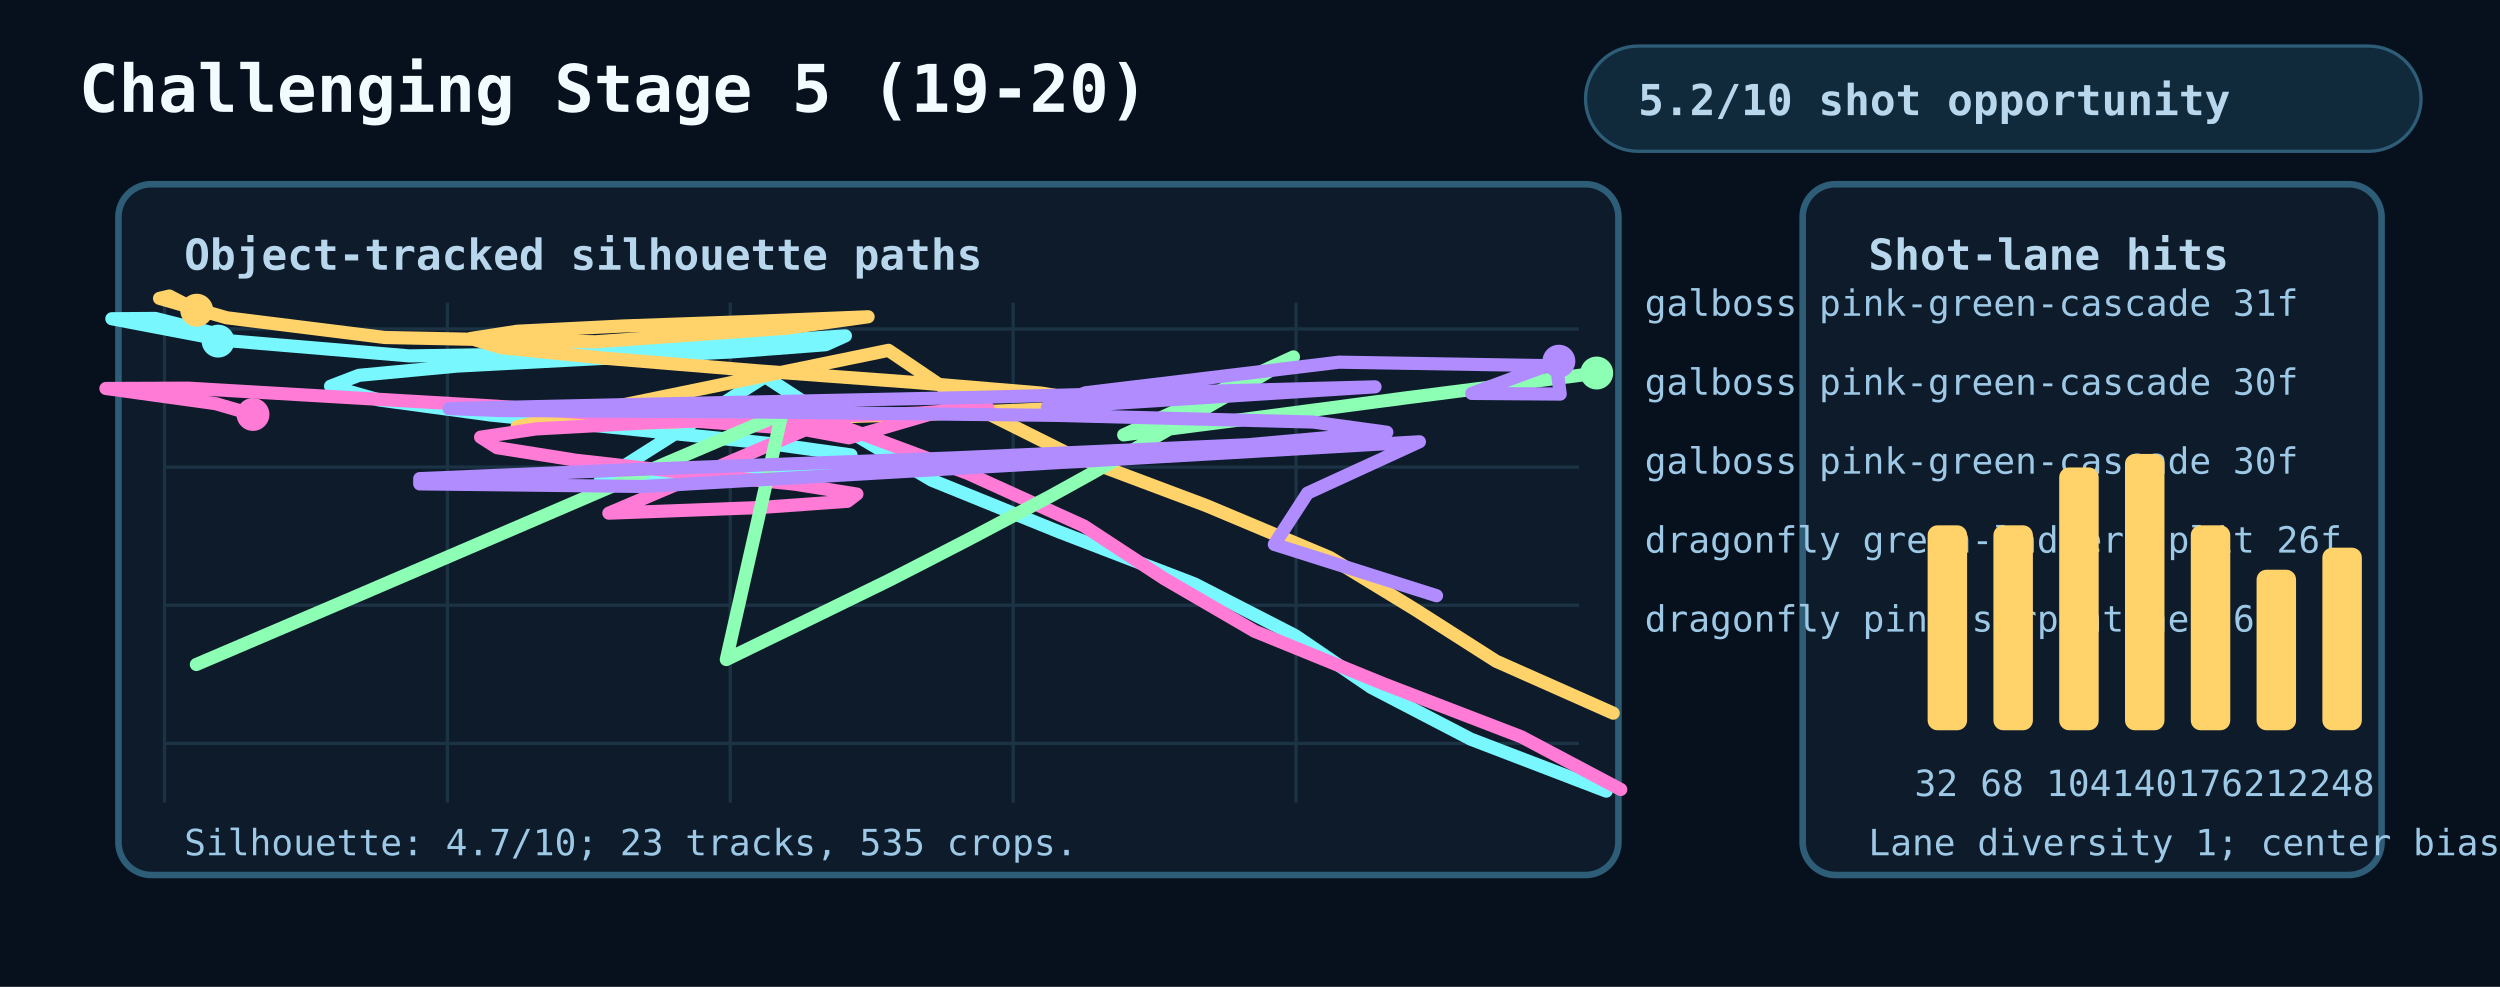
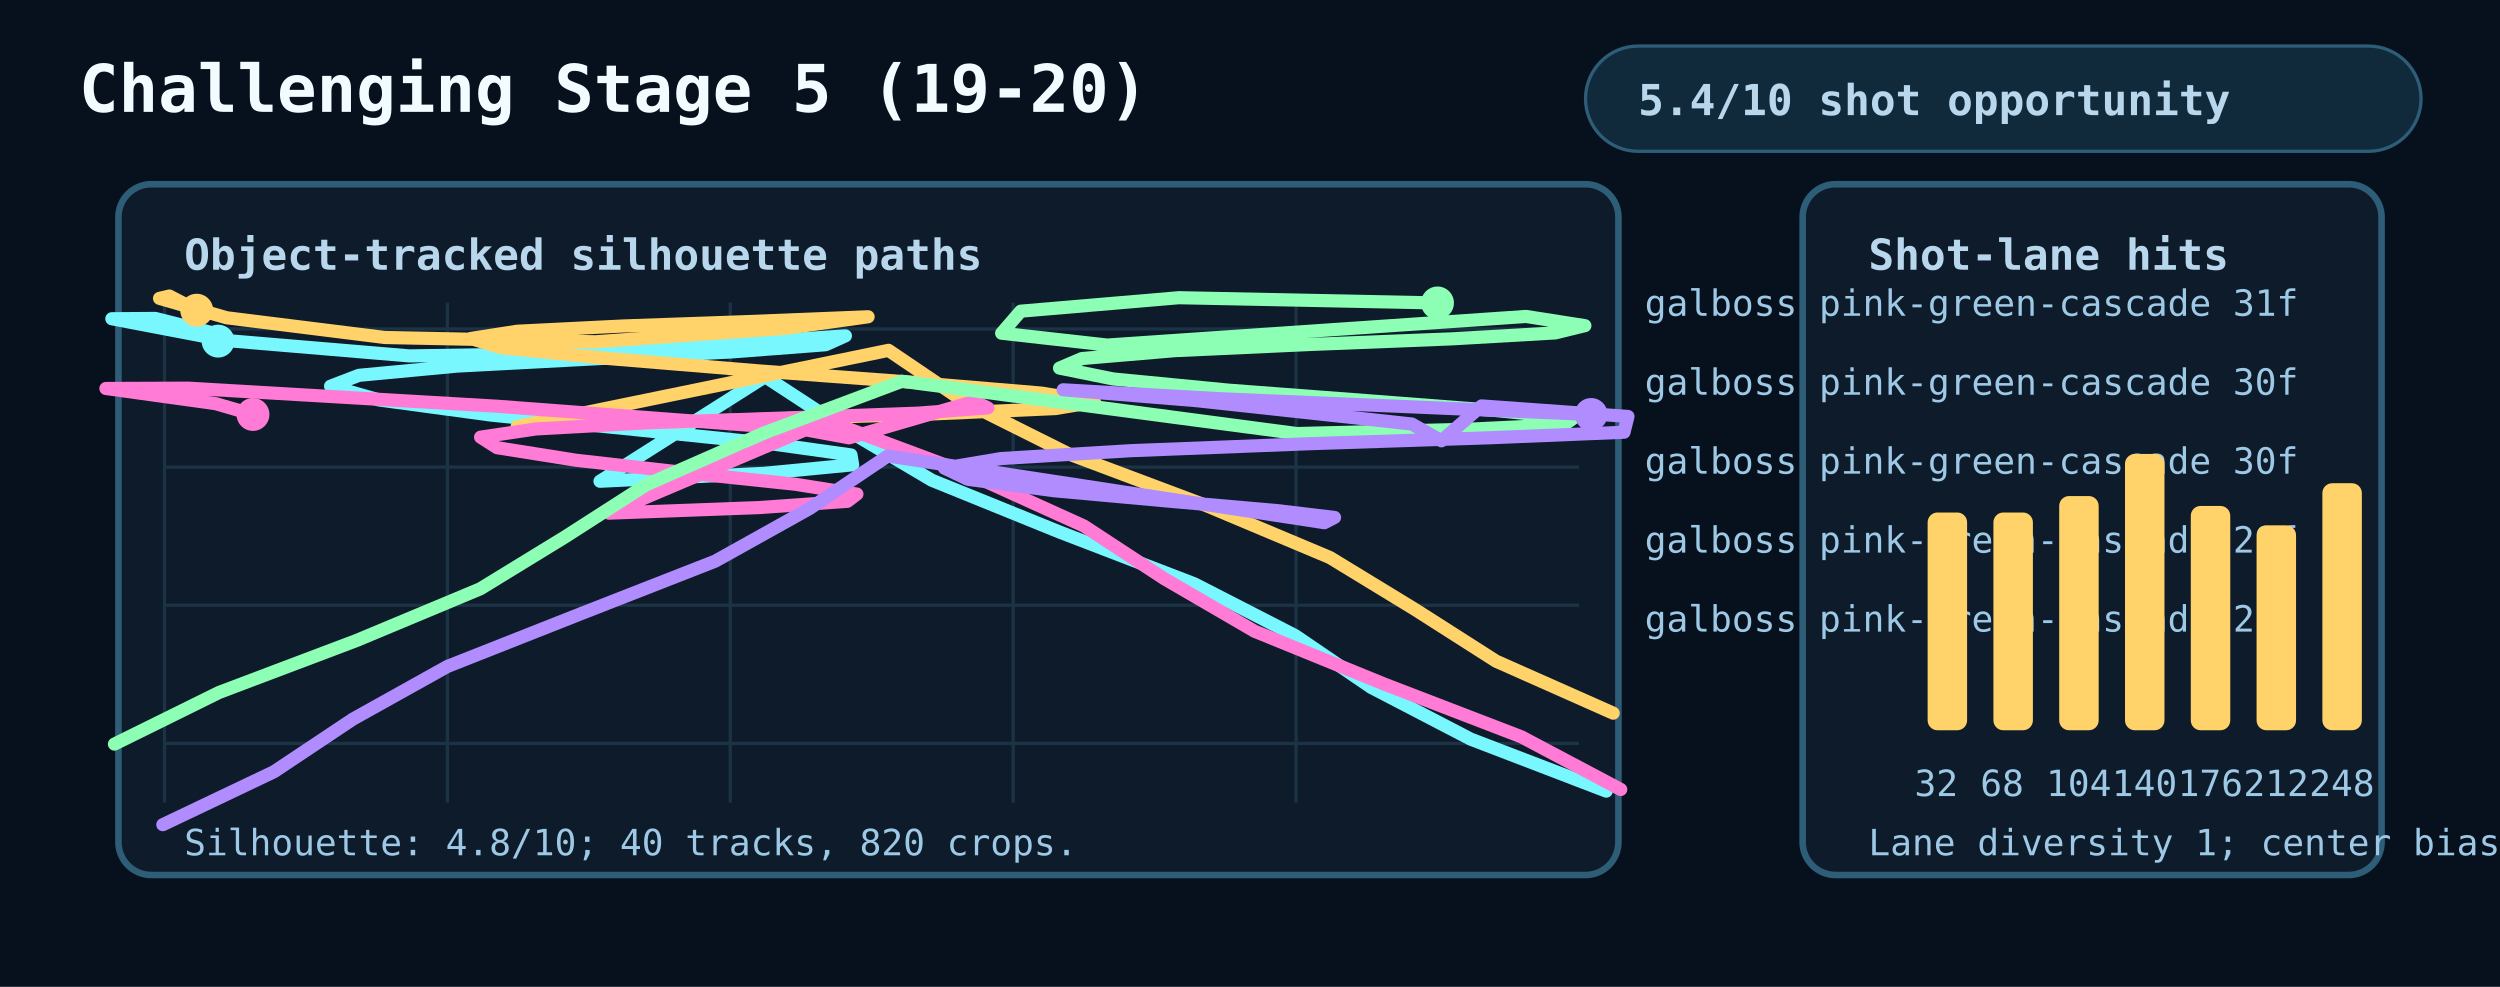
<svg xmlns="http://www.w3.org/2000/svg" width="760" height="300" viewBox="0 0 760 300" role="img" aria-labelledby="title desc">
  <style>
    .bg{fill:#06111d}.panel{fill:#0d1b2a;stroke:#2e5d78;stroke-width:2}.grid{stroke:#1b3344;stroke-width:1}.text{fill:#f2fbff;font:700 20px ui-monospace,Menlo,monospace}.small{fill:#b8d7ec;font:700 13px ui-monospace,Menlo,monospace}.tiny{fill:#9ec9e6;font:11px ui-monospace,Menlo,monospace}.pill{fill:#102a3b;stroke:#2e5d78}
  </style>
  <rect class="bg" x="0" y="0" width="760" height="300" />
  <text class="text" x="24" y="34">Challenging Stage 5 (19-20)</text>
  <rect class="pill" x="482" y="14" width="254" height="32" rx="16" />
-   <text class="small" x="498" y="35">5.2/10 shot opportunity</text>
+   <text class="small" x="498" y="35">5.4/10 shot opportunity</text>
  <rect class="panel" x="36" y="56" width="456" height="210" rx="10" />
  <rect class="panel" x="548" y="56" width="176" height="210" rx="10" />
  <text class="small" x="56" y="82">Object-tracked silhouette paths</text>
  <text class="small" x="568" y="82">Shot-lane hits</text>
  <line class="grid" x1="50" y1="92" x2="50" y2="244" />
  <line class="grid" x1="136" y1="92" x2="136" y2="244" />
  <line class="grid" x1="222" y1="92" x2="222" y2="244" />
  <line class="grid" x1="308" y1="92" x2="308" y2="244" />
  <line class="grid" x1="394" y1="92" x2="394" y2="244" />
  <line class="grid" x1="50" y1="100" x2="480" y2="100" />
  <line class="grid" x1="50" y1="142" x2="480" y2="142" />
  <line class="grid" x1="50" y1="184" x2="480" y2="184" />
  <line class="grid" x1="50" y1="226" x2="480" y2="226" />
  <polyline points="66.3,103.7 67.5,101.9 47.2,96.8 34,96.9 68.6,103.5 124.5,108.2 180.8,107.3 257,102.1 251,104.8 222.2,107 180.4,109.1 138.8,111.3 109.1,114.1 100.5,117.4 115.3,121.6 149.4,126.2 193.1,130.6 233.7,134.8 258.7,138.3 259.2,141.3 232.3,143.9 182.4,146.3 232.6,114.5 256.6,130.2 283.3,146 322,161.7 363.1,177.5 393.7,193.2 416.9,209 447.1,224.7 488.3,240.5" fill="none" stroke="#78f7ff" stroke-width="4" stroke-linecap="round" stroke-linejoin="round" />
  <circle cx="66.3" cy="103.7" r="5" fill="#78f7ff" />
  <text class="tiny" x="500" y="96" fill="#78f7ff">galboss pink-green-cascade 31f</text>
  <polyline points="59.8,94.3 51.5,90 48.5,90.7 68.9,96.6 117,102.6 181,103.9 238.9,99.8 263.9,96.3 229.2,97.7 189.4,99.1 157.2,100.7 143.1,102.9 152.4,105.7 183.9,108.9 230,112.7 278.5,116.3 316.6,119.5 332.7,122.2 320.9,124.2 282,125.9 223.4,127.7 157.2,129.7 270.1,106.5 293.3,122.2 324.9,138 366.7,153.7 404.3,169.5 430.2,185.3 454.8,201 490.4,216.8" fill="none" stroke="#ffd36a" stroke-width="4" stroke-linecap="round" stroke-linejoin="round" />
  <circle cx="59.8" cy="94.3" r="5" fill="#ffd36a" />
  <text class="tiny" x="500" y="120" fill="#ffd36a">galboss pink-green-cascade 30f</text>
  <polyline points="76.9,126 65.5,122.7 32.2,118.1 57.2,118 151.2,123.5 244,130.5 258.1,133.1 296.2,122 300.3,124 279,125.6 240.6,127 197.6,128.5 162.9,130.4 146.1,132.9 151.1,136.1 175,139.9 209.3,143.8 241.7,147.2 260.5,150.2 257.6,152.4 230.9,154.3 185.1,156 251.3,127.9 294.2,143.9 329.5,159.9 353.9,175.9 381.4,191.9 420.9,208 462.5,224 492.7,240" fill="none" stroke="#ff7bd5" stroke-width="4" stroke-linecap="round" stroke-linejoin="round" />
  <circle cx="76.9" cy="126" r="5" fill="#ff7bd5" />
  <text class="tiny" x="500" y="144" fill="#ff7bd5">galboss pink-green-cascade 30f</text>
-   <polyline points="485.4,113.4 456.7,117.2 427.8,120.9 399.1,124.7 370.4,128.5 341.6,132.2 393.2,108.5 380.9,115.8 368.5,122.9 356.2,130 343.9,137.1 331.7,144 319.4,150.8 306.9,157.4 294.6,163.9 282.4,170.2 270.1,176.5 257.8,182.5 245.3,188.6 233.1,194.5 220.8,200.5 237.7,125.8 193.1,144.8 148.7,163.9 104.2,183 59.7,202" fill="none" stroke="#8cffb4" stroke-width="4" stroke-linecap="round" stroke-linejoin="round" />
-   <circle cx="485.4" cy="113.4" r="5" fill="#8cffb4" />
-   <text class="tiny" x="500" y="168" fill="#8cffb4">dragonfly green-ladder-split 26f</text>
-   <polyline points="473.9,109.8 447.4,119.6 474.3,119.8 473.2,111.2 407.1,110.1 330,119.4 318.4,123.9 418,117.6 297.3,120.8 190.7,123 136.5,124.2 151.8,124.8 225.4,125.2 322.3,126.3 399.1,128.3 421.6,131.4 379.4,135.2 290,139.2 191.6,142.8 127.6,145.5 127.6,147.1 195.7,147.9 431.5,134.3 397.5,149.9 387.4,165.5 436.7,181.1" fill="none" stroke="#b08cff" stroke-width="4" stroke-linecap="round" stroke-linejoin="round" />
-   <circle cx="473.9" cy="109.8" r="5" fill="#b08cff" />
-   <text class="tiny" x="500" y="192" fill="#b08cff">dragonfly pink-serpentine 26f</text>
-   <rect x="586" y="159.7" width="12" height="62.3" rx="3" fill="#ffd36a" />
+   <polyline points="437,92.1 358.4,90.5 310.3,94.6 304.5,101.3 336.6,104.9 463.9,96.2 481.8,99 472.8,101.2 441.6,103 398.8,104.7 357.1,106.6 328.9,109 322.1,111.9 338.4,115.2 373.4,118.6 416.9,121.9 455.9,124.9 478.2,127.2 475.5,129.1 446.1,130.5 394.2,131.8 274.2,115.9 232.1,131.7 196.4,147.4 171.8,163.2 146,179 108.4,194.7 66.6,210.5 34.8,226.2" fill="none" stroke="#8cffb4" stroke-width="4" stroke-linecap="round" stroke-linejoin="round" />
+   <circle cx="437" cy="92.1" r="5" fill="#8cffb4" />
+   <text class="tiny" x="500" y="168" fill="#8cffb4">galboss pink-green-cascade 29f</text>
+   <polyline points="483.7,126 370.7,121.2 323.2,118.5 363.7,121.8 429.2,128.9 438.2,134 450.4,123.4 494.9,126.6 493.7,131.4 452.4,133.1 397.7,134.9 343.9,137 304.3,139.4 287.1,142.3 294.2,145.7 320.6,149.2 355.9,152.4 388,155.2 405.7,157.3 402.6,158.9 269.9,138.6 246.1,154.6 217.4,170.6 176.5,186.6 136,202.6 107.3,218.6 83.3,234.6 49.5,250.7" fill="none" stroke="#b08cff" stroke-width="4" stroke-linecap="round" stroke-linejoin="round" />
+   <circle cx="483.7" cy="126" r="5" fill="#b08cff" />
+   <text class="tiny" x="500" y="192" fill="#b08cff">galboss pink-green-cascade 28f</text>
+   <rect x="586" y="155.8" width="12" height="66.2" rx="3" fill="#ffd36a" />
  <text class="tiny" x="582" y="242">32</text>
-   <rect x="606" y="159.7" width="12" height="62.3" rx="3" fill="#ffd36a" />
+   <rect x="606" y="155.8" width="12" height="66.2" rx="3" fill="#ffd36a" />
  <text class="tiny" x="602" y="242">68</text>
-   <rect x="626" y="142.1" width="12" height="79.9" rx="3" fill="#ffd36a" />
+   <rect x="626" y="150.8" width="12" height="71.2" rx="3" fill="#ffd36a" />
  <text class="tiny" x="622" y="242">104</text>
  <rect x="646" y="138" width="12" height="84" rx="3" fill="#ffd36a" />
  <text class="tiny" x="642" y="242">140</text>
-   <rect x="666" y="159.7" width="12" height="62.3" rx="3" fill="#ffd36a" />
+   <rect x="666" y="153.8" width="12" height="68.2" rx="3" fill="#ffd36a" />
  <text class="tiny" x="662" y="242">176</text>
-   <rect x="686" y="173.2" width="12" height="48.8" rx="3" fill="#ffd36a" />
+   <rect x="686" y="159.7" width="12" height="62.3" rx="3" fill="#ffd36a" />
  <text class="tiny" x="682" y="242">212</text>
-   <rect x="706" y="166.5" width="12" height="55.5" rx="3" fill="#ffd36a" />
+   <rect x="706" y="146.9" width="12" height="75.1" rx="3" fill="#ffd36a" />
  <text class="tiny" x="702" y="242">248</text>
-   <text class="tiny" x="56" y="260">Silhouette: 4.7/10; 23 tracks, 535 crops.</text>
-   <text class="tiny" x="568" y="260">Lane diversity 1; center bias 0.185.</text>
+   <text class="tiny" x="56" y="260">Silhouette: 4.8/10; 40 tracks, 820 crops.</text>
+   <text class="tiny" x="568" y="260">Lane diversity 1; center bias 0.17.</text>
</svg>
